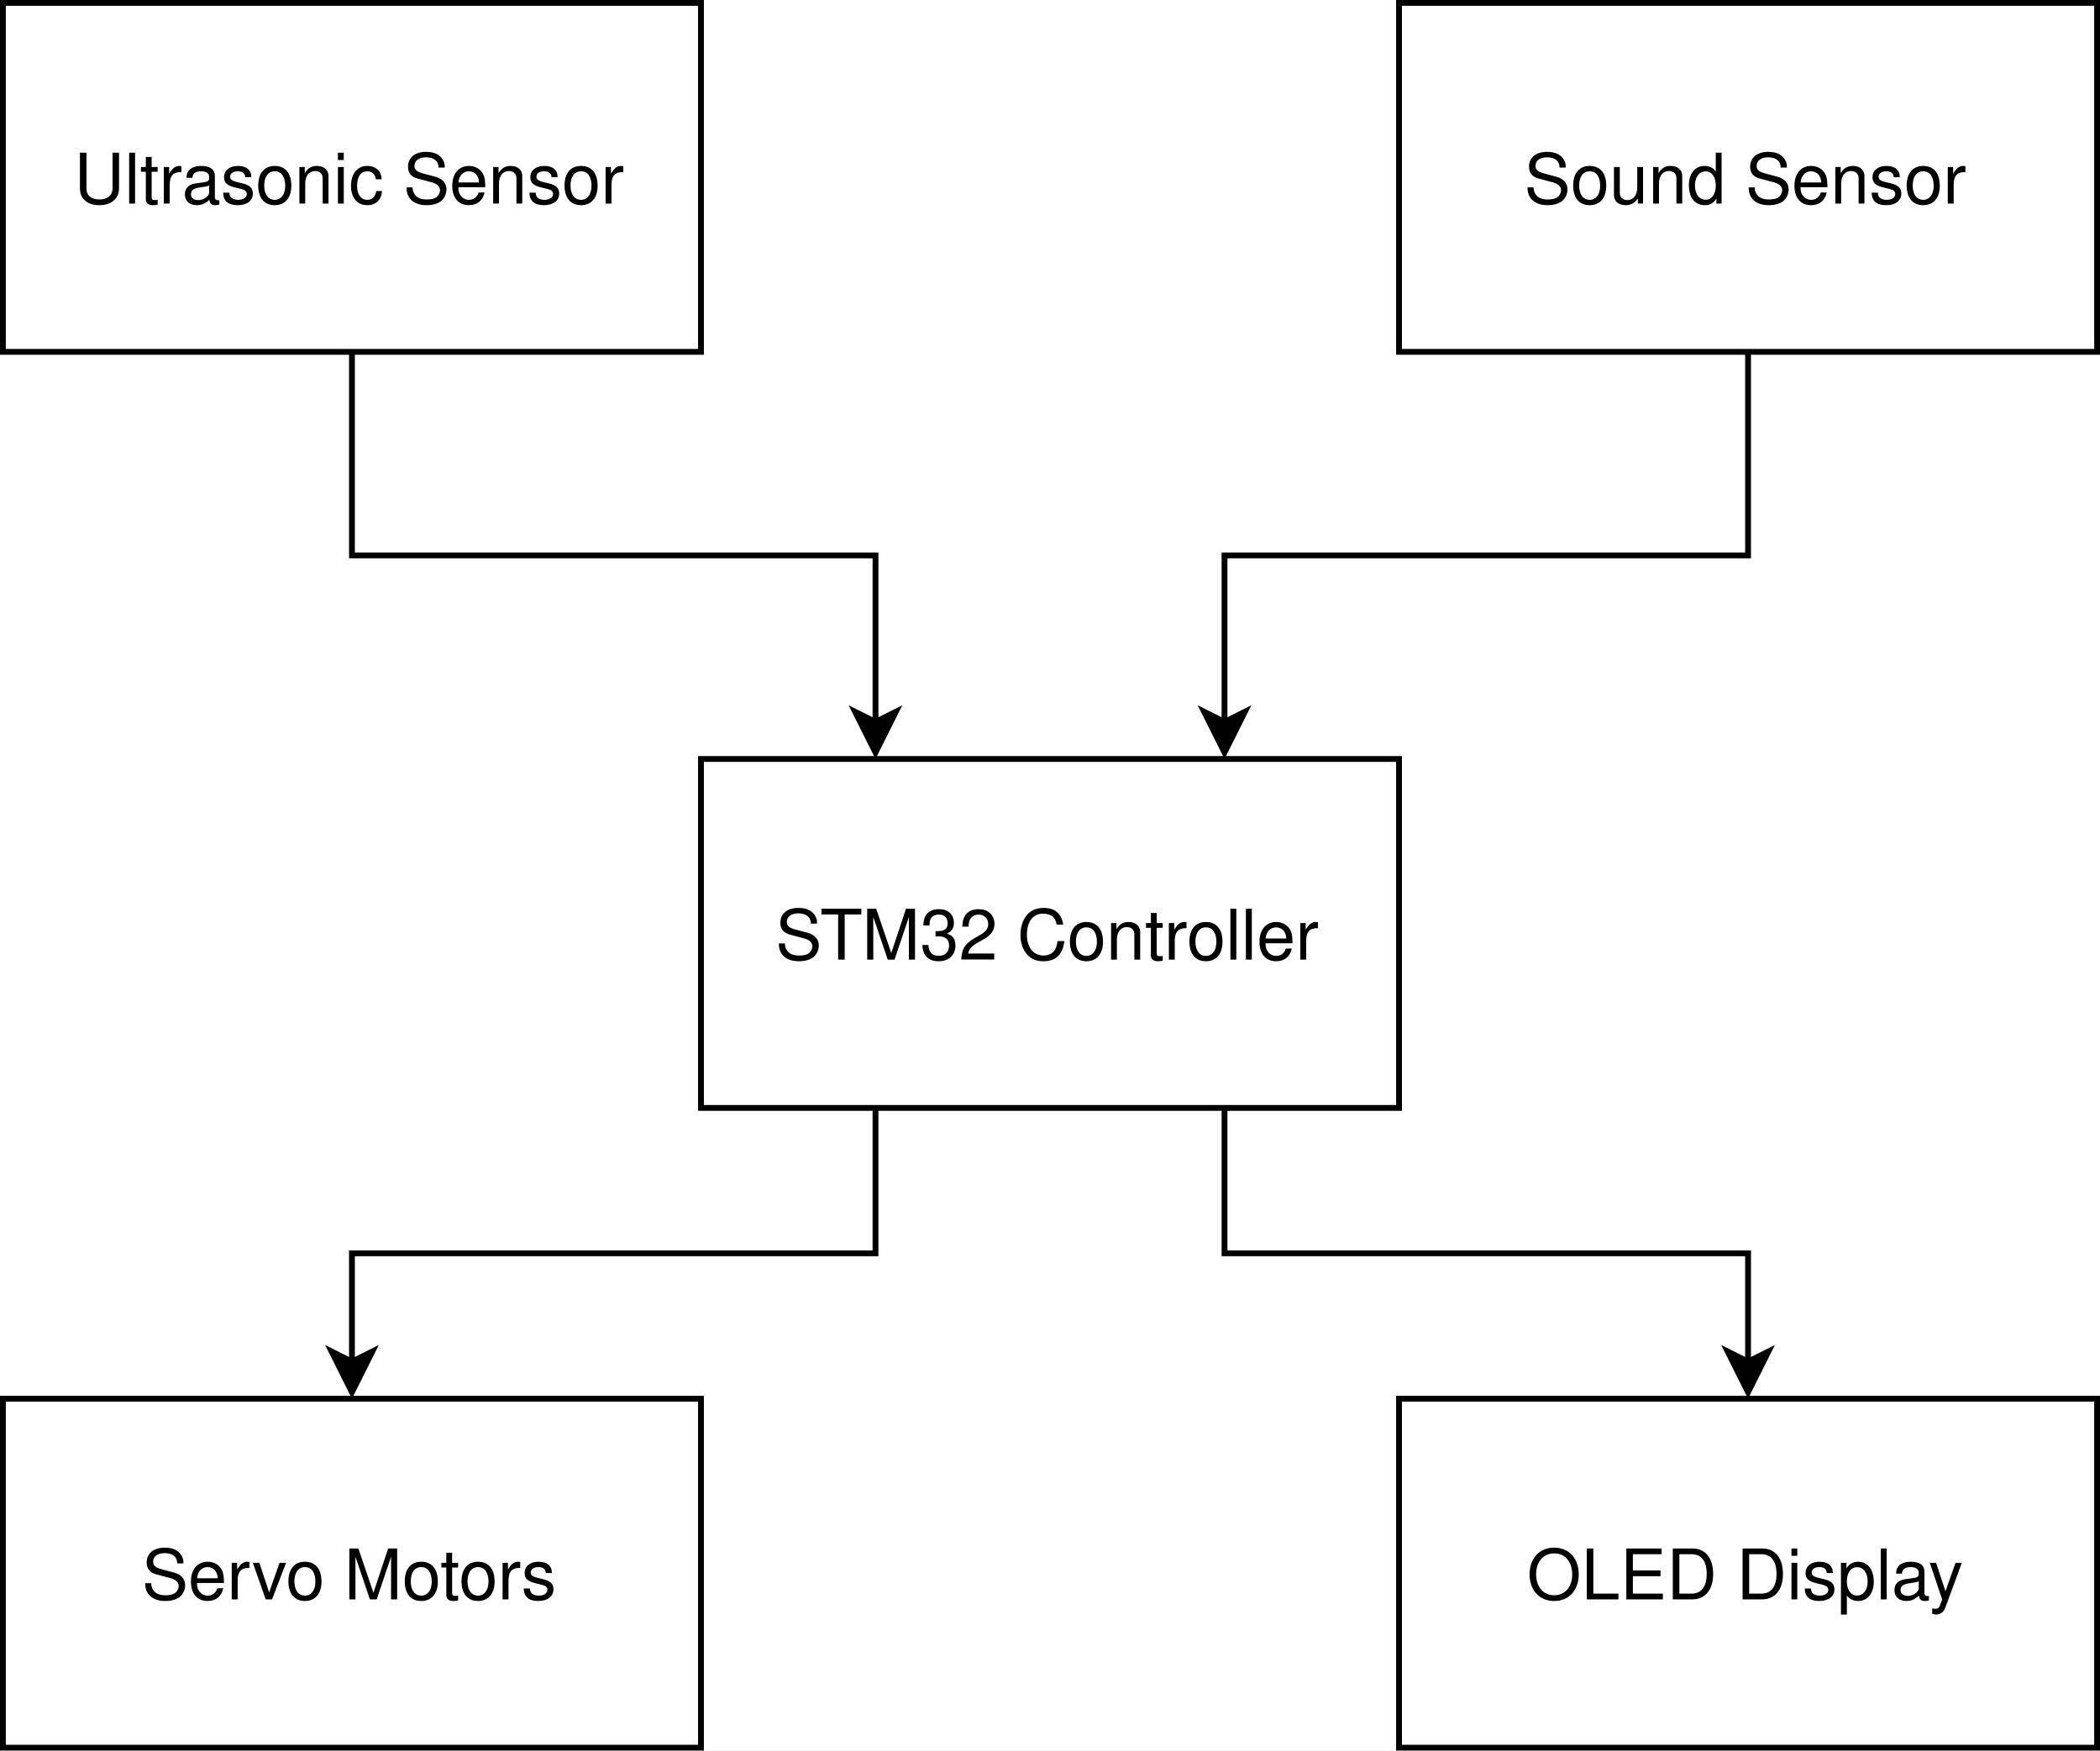
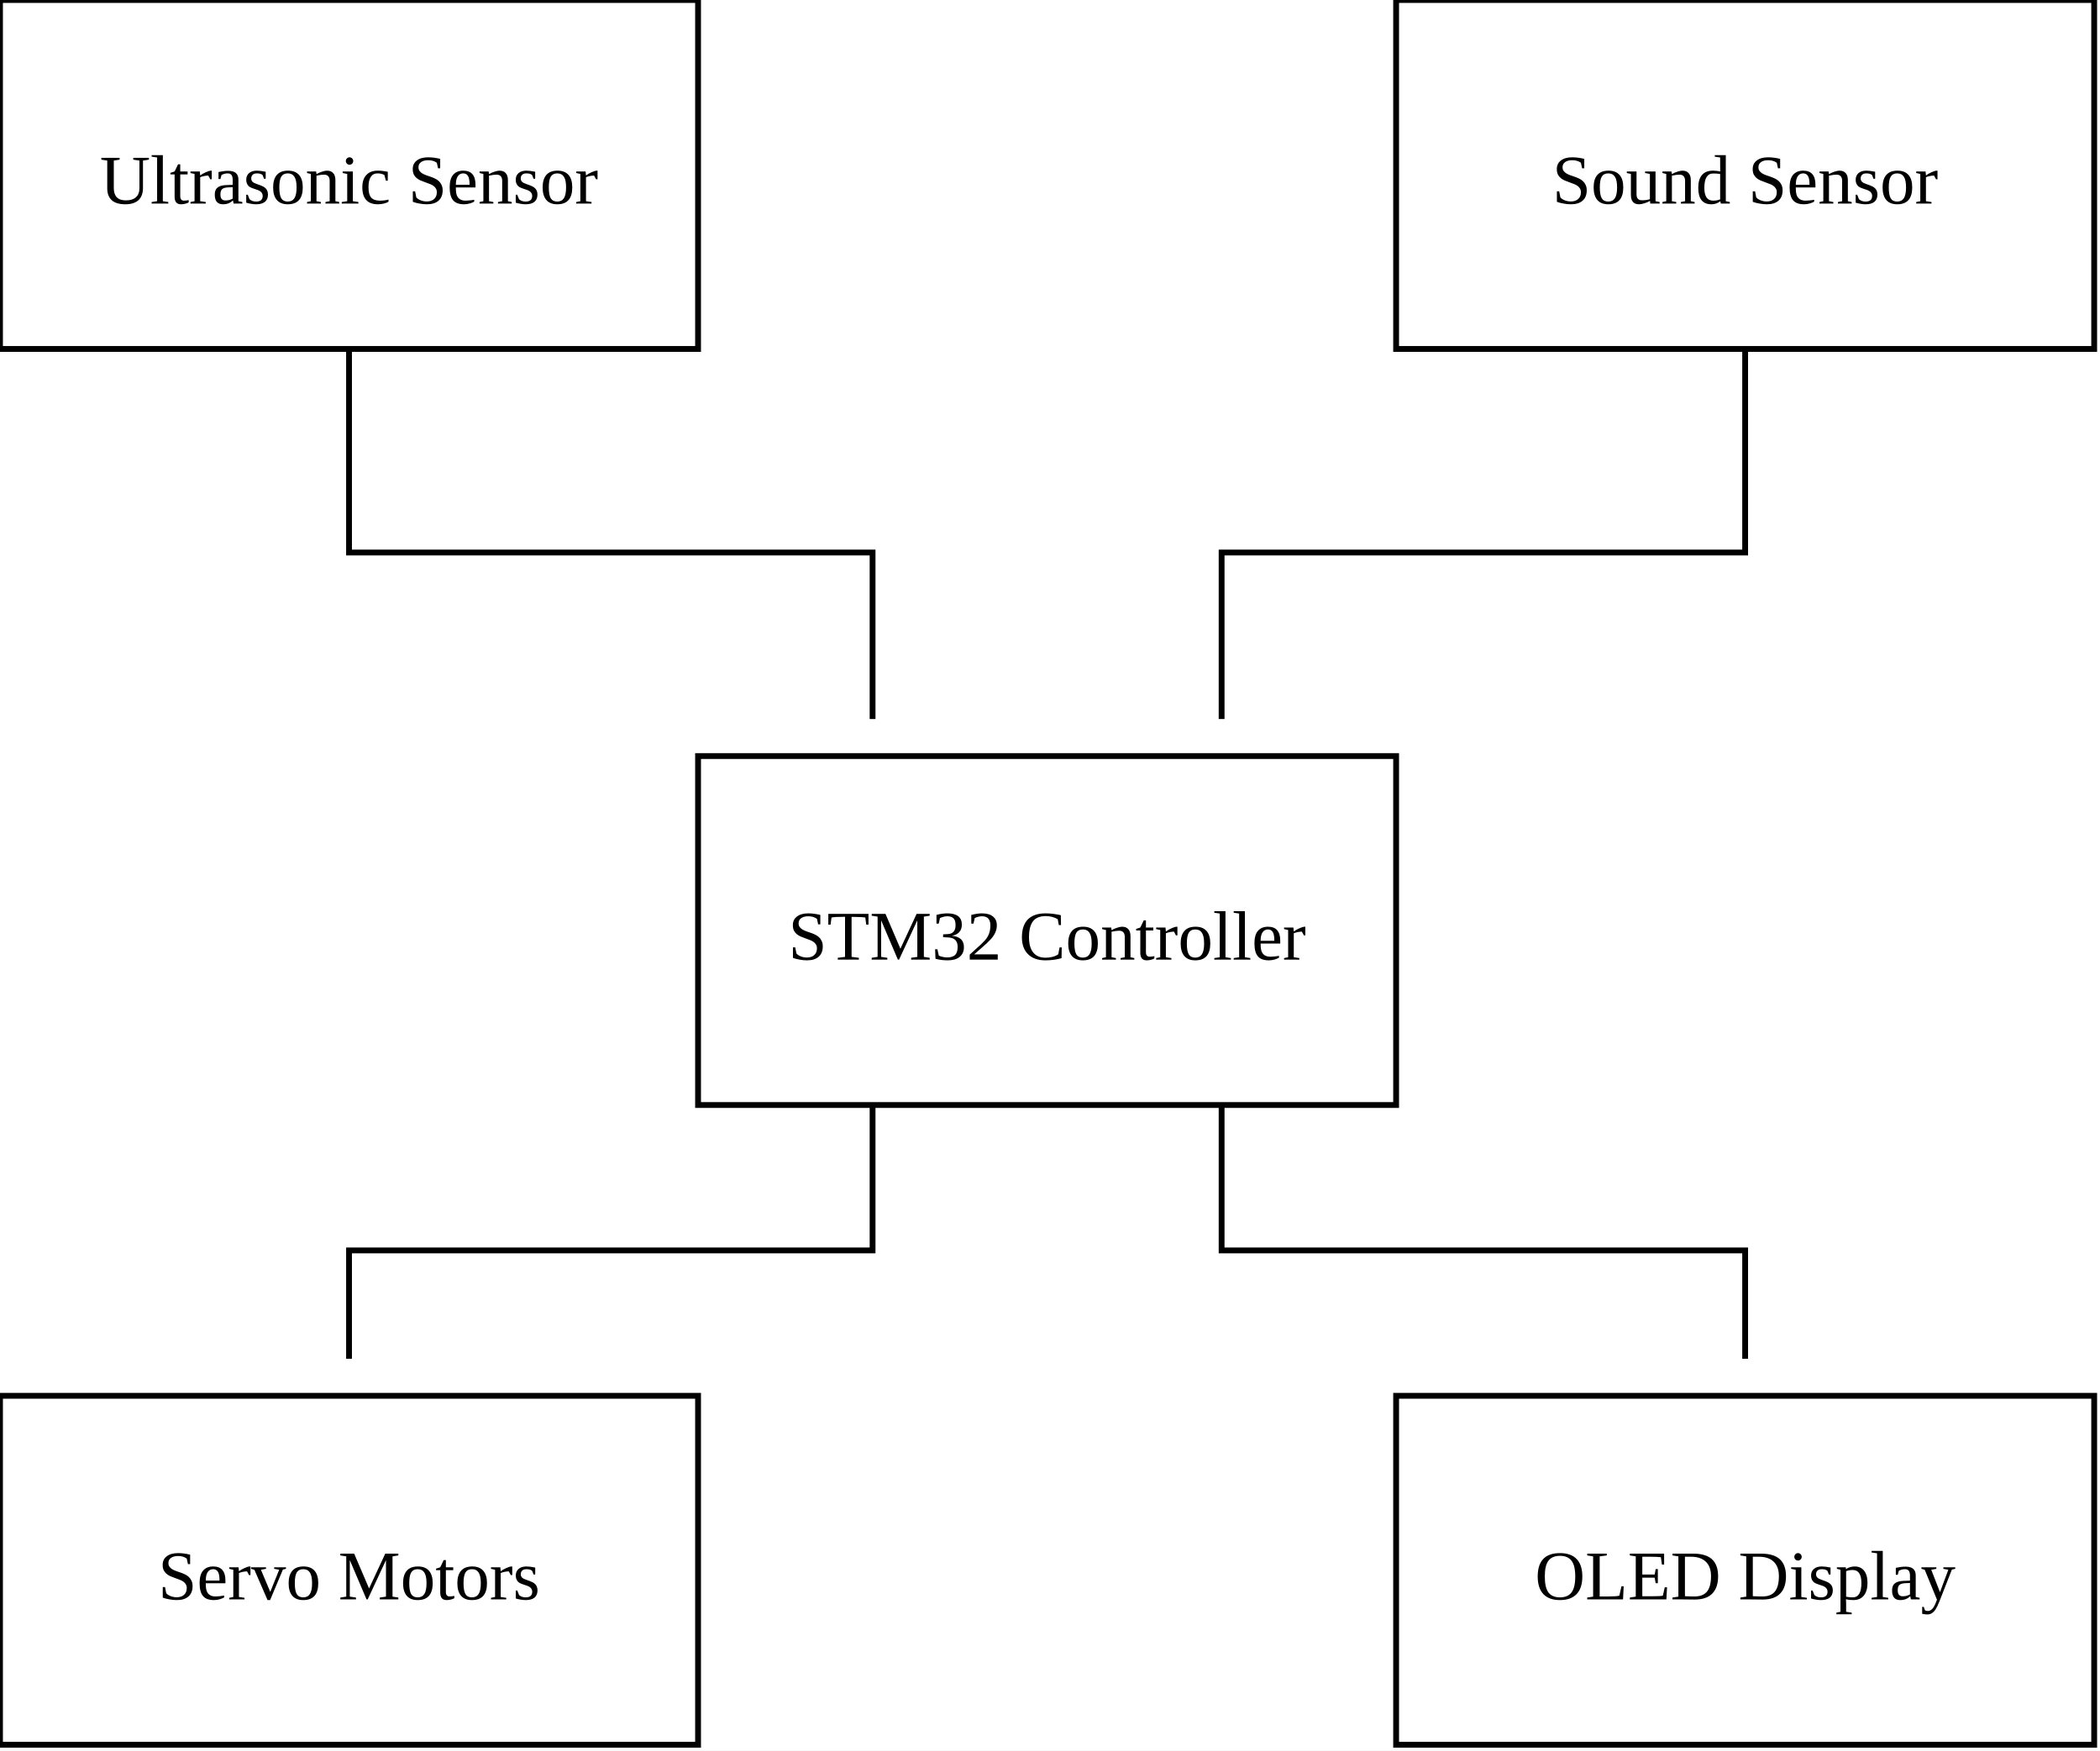
- <svg xmlns="http://www.w3.org/2000/svg" style="background: #ffffff; background-color: light-dark(#ffffff, var(--ge-dark-color, #121212)); color-scheme: light dark;" version="1.1" width="361px" height="301px" viewBox="0 0 361 301">
-   <defs />
-   <rect fill="#ffffff" width="100%" height="100%" x="0" y="0" style="fill: light-dark(#ffffff, var(--ge-dark-color, #121212));" />
-   <g>
-     <g data-cell-id="0">
-       <g data-cell-id="1">
-         <g data-cell-id="G5bvylOCe2HHEvbd5TZ8-6">
-           <g transform="translate(0.5,0.5)">
-             <path d="M 60 60 L 60 95 L 150 95 L 150 123.63" fill="none" stroke="#000000" stroke-miterlimit="10" pointer-events="stroke" style="stroke: light-dark(rgb(0, 0, 0), rgb(255, 255, 255));" />
-             <path d="M 150 128.88 L 146.5 121.88 L 150 123.63 L 153.5 121.88 Z" fill="#000000" stroke="#000000" stroke-miterlimit="10" pointer-events="all" style="fill: light-dark(rgb(0, 0, 0), rgb(255, 255, 255)); stroke: light-dark(rgb(0, 0, 0), rgb(255, 255, 255));" />
-           </g>
-         </g>
-         <g data-cell-id="G5bvylOCe2HHEvbd5TZ8-1">
-           <g transform="translate(0.5,0.5)">
-             <rect x="0" y="0" width="120" height="60" fill="#ffffff" stroke="#000000" pointer-events="all" style="fill: light-dark(#ffffff, var(--ge-dark-color, #121212)); stroke: light-dark(rgb(0, 0, 0), rgb(255, 255, 255));" />
-           </g>
-           <g>
-             <g fill="#000000" font-family="Helvetica" text-anchor="middle" font-size="12px" style="fill: light-dark(rgb(0, 0, 0), rgb(255, 255, 255));">
-               <text x="60" y="35">Ultrasonic Sensor</text>
-             </g>
-           </g>
-         </g>
-         <g data-cell-id="G5bvylOCe2HHEvbd5TZ8-7">
-           <g transform="translate(0.5,0.5)">
-             <path d="M 300 60 L 300 95 L 210 95 L 210 123.63" fill="none" stroke="#000000" stroke-miterlimit="10" pointer-events="stroke" style="stroke: light-dark(rgb(0, 0, 0), rgb(255, 255, 255));" />
-             <path d="M 210 128.88 L 206.5 121.88 L 210 123.63 L 213.5 121.88 Z" fill="#000000" stroke="#000000" stroke-miterlimit="10" pointer-events="all" style="fill: light-dark(rgb(0, 0, 0), rgb(255, 255, 255)); stroke: light-dark(rgb(0, 0, 0), rgb(255, 255, 255));" />
-           </g>
-         </g>
-         <g data-cell-id="G5bvylOCe2HHEvbd5TZ8-2">
-           <g transform="translate(0.5,0.5)">
-             <rect x="240" y="0" width="120" height="60" fill="#ffffff" stroke="#000000" pointer-events="all" style="fill: light-dark(#ffffff, var(--ge-dark-color, #121212)); stroke: light-dark(rgb(0, 0, 0), rgb(255, 255, 255));" />
-           </g>
-           <g>
-             <g fill="#000000" font-family="Helvetica" text-anchor="middle" font-size="12px" style="fill: light-dark(rgb(0, 0, 0), rgb(255, 255, 255));">
-               <text x="300" y="35">Sound Sensor</text>
-             </g>
-           </g>
-         </g>
-         <g data-cell-id="G5bvylOCe2HHEvbd5TZ8-8">
-           <g transform="translate(0.5,0.5)">
-             <path d="M 150 190 L 150 215 L 60 215 L 60 233.63" fill="none" stroke="#000000" stroke-miterlimit="10" pointer-events="stroke" style="stroke: light-dark(rgb(0, 0, 0), rgb(255, 255, 255));" />
-             <path d="M 60 238.88 L 56.5 231.88 L 60 233.63 L 63.5 231.88 Z" fill="#000000" stroke="#000000" stroke-miterlimit="10" pointer-events="all" style="fill: light-dark(rgb(0, 0, 0), rgb(255, 255, 255)); stroke: light-dark(rgb(0, 0, 0), rgb(255, 255, 255));" />
-           </g>
-         </g>
-         <g data-cell-id="G5bvylOCe2HHEvbd5TZ8-9">
-           <g transform="translate(0.5,0.5)">
-             <path d="M 210 190 L 210 215 L 300 215 L 300 233.63" fill="none" stroke="#000000" stroke-miterlimit="10" pointer-events="stroke" style="stroke: light-dark(rgb(0, 0, 0), rgb(255, 255, 255));" />
-             <path d="M 300 238.88 L 296.5 231.88 L 300 233.63 L 303.5 231.88 Z" fill="#000000" stroke="#000000" stroke-miterlimit="10" pointer-events="all" style="fill: light-dark(rgb(0, 0, 0), rgb(255, 255, 255)); stroke: light-dark(rgb(0, 0, 0), rgb(255, 255, 255));" />
-           </g>
-         </g>
-         <g data-cell-id="G5bvylOCe2HHEvbd5TZ8-3">
-           <g transform="translate(0.5,0.5)">
-             <rect x="120" y="130" width="120" height="60" fill="#ffffff" stroke="#000000" pointer-events="all" style="fill: light-dark(#ffffff, var(--ge-dark-color, #121212)); stroke: light-dark(rgb(0, 0, 0), rgb(255, 255, 255));" />
-           </g>
-           <g>
-             <g fill="#000000" font-family="Helvetica" text-anchor="middle" font-size="12px" style="fill: light-dark(rgb(0, 0, 0), rgb(255, 255, 255));">
-               <text x="180" y="165">STM32 Controller</text>
-             </g>
-           </g>
-         </g>
-         <g data-cell-id="G5bvylOCe2HHEvbd5TZ8-4">
-           <g transform="translate(0.5,0.5)">
-             <rect x="0" y="240" width="120" height="60" fill="#ffffff" stroke="#000000" pointer-events="all" style="fill: light-dark(#ffffff, var(--ge-dark-color, #121212)); stroke: light-dark(rgb(0, 0, 0), rgb(255, 255, 255));" />
-           </g>
-           <g>
-             <g fill="#000000" font-family="Helvetica" text-anchor="middle" font-size="12px" style="fill: light-dark(rgb(0, 0, 0), rgb(255, 255, 255));">
-               <text x="60" y="275">Servo Motors</text>
-             </g>
-           </g>
-         </g>
-         <g data-cell-id="G5bvylOCe2HHEvbd5TZ8-5">
-           <g transform="translate(0.5,0.5)">
-             <rect x="240" y="240" width="120" height="60" fill="#ffffff" stroke="#000000" pointer-events="all" style="fill: light-dark(#ffffff, var(--ge-dark-color, #121212)); stroke: light-dark(rgb(0, 0, 0), rgb(255, 255, 255));" />
-           </g>
-           <g>
-             <g fill="#000000" font-family="Helvetica" text-anchor="middle" font-size="12px" style="fill: light-dark(rgb(0, 0, 0), rgb(255, 255, 255));">
-               <text x="300" y="275">OLED Display</text>
-             </g>
-           </g>
-         </g>
-       </g>
-     </g>
-   </g>
+ <svg xmlns="http://www.w3.org/2000/svg" width="361" height="301" viewBox="0 0 361 301">
+   <rect width="100%" height="100%" fill="#ffffff" />
+   <path d="M 60 60 L 60 95 L 150 95 L 150 123.63" fill="none" stroke="#000000" />
+   <path d="M 150 190 L 150 215 L 60 215 L 60 233.63" fill="none" stroke="#000000" />
+   <path d="M 210 190 L 210 215 L 300 215 L 300 233.63" fill="none" stroke="#000000" />
+   <path d="M 300 60 L 300 95 L 210 95 L 210 123.63" fill="none" stroke="#000000" />
+   <rect x="0" y="0" width="120" height="60" fill="#ffffff" stroke="#000000" />
+   <rect x="240" y="0" width="120" height="60" fill="#ffffff" stroke="#000000" />
+   <rect x="120" y="130" width="120" height="60" fill="#ffffff" stroke="#000000" />
+   <rect x="0" y="240" width="120" height="60" fill="#ffffff" stroke="#000000" />
+   <rect x="240" y="240" width="120" height="60" fill="#ffffff" stroke="#000000" />
+   <text x="60" y="35" text-anchor="middle" font-size="12" fill="#000000">Ultrasonic Sensor</text>
+   <text x="300" y="35" text-anchor="middle" font-size="12" fill="#000000">Sound Sensor</text>
+   <text x="180" y="165" text-anchor="middle" font-size="12" fill="#000000">STM32 Controller</text>
+   <text x="60" y="275" text-anchor="middle" font-size="12" fill="#000000">Servo Motors</text>
+   <text x="300" y="275" text-anchor="middle" font-size="12" fill="#000000">OLED Display</text>
</svg>
